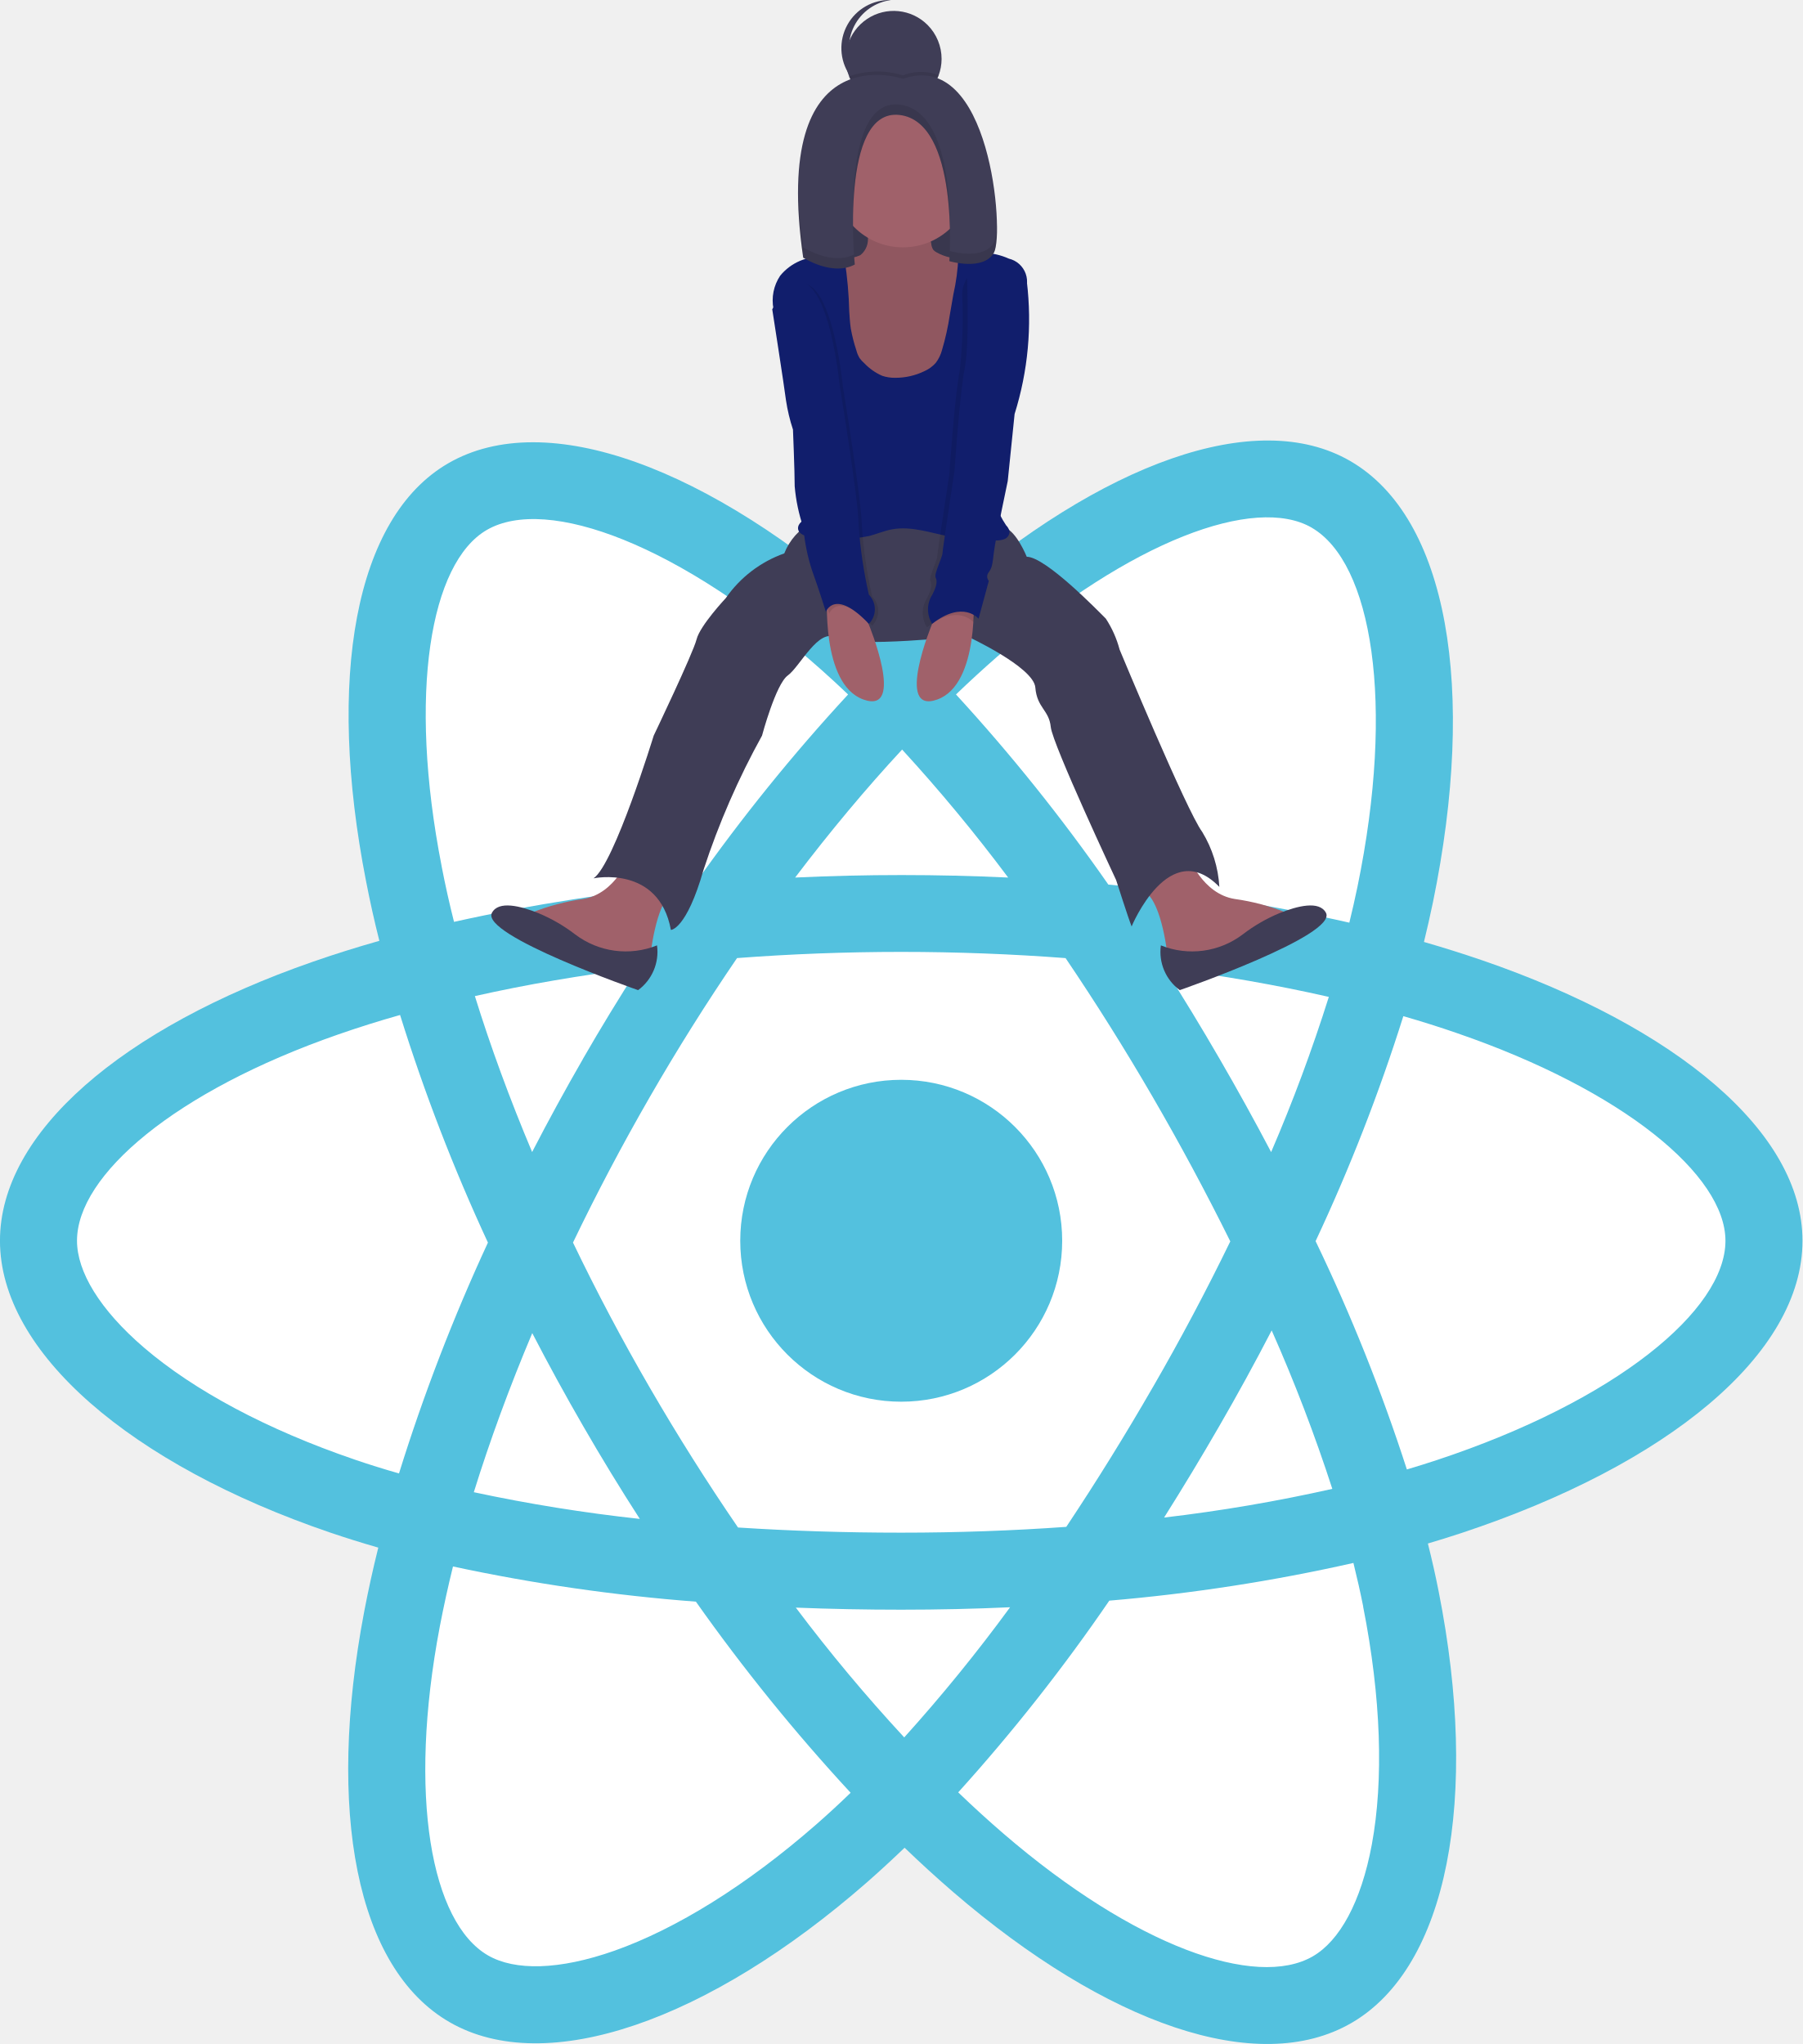
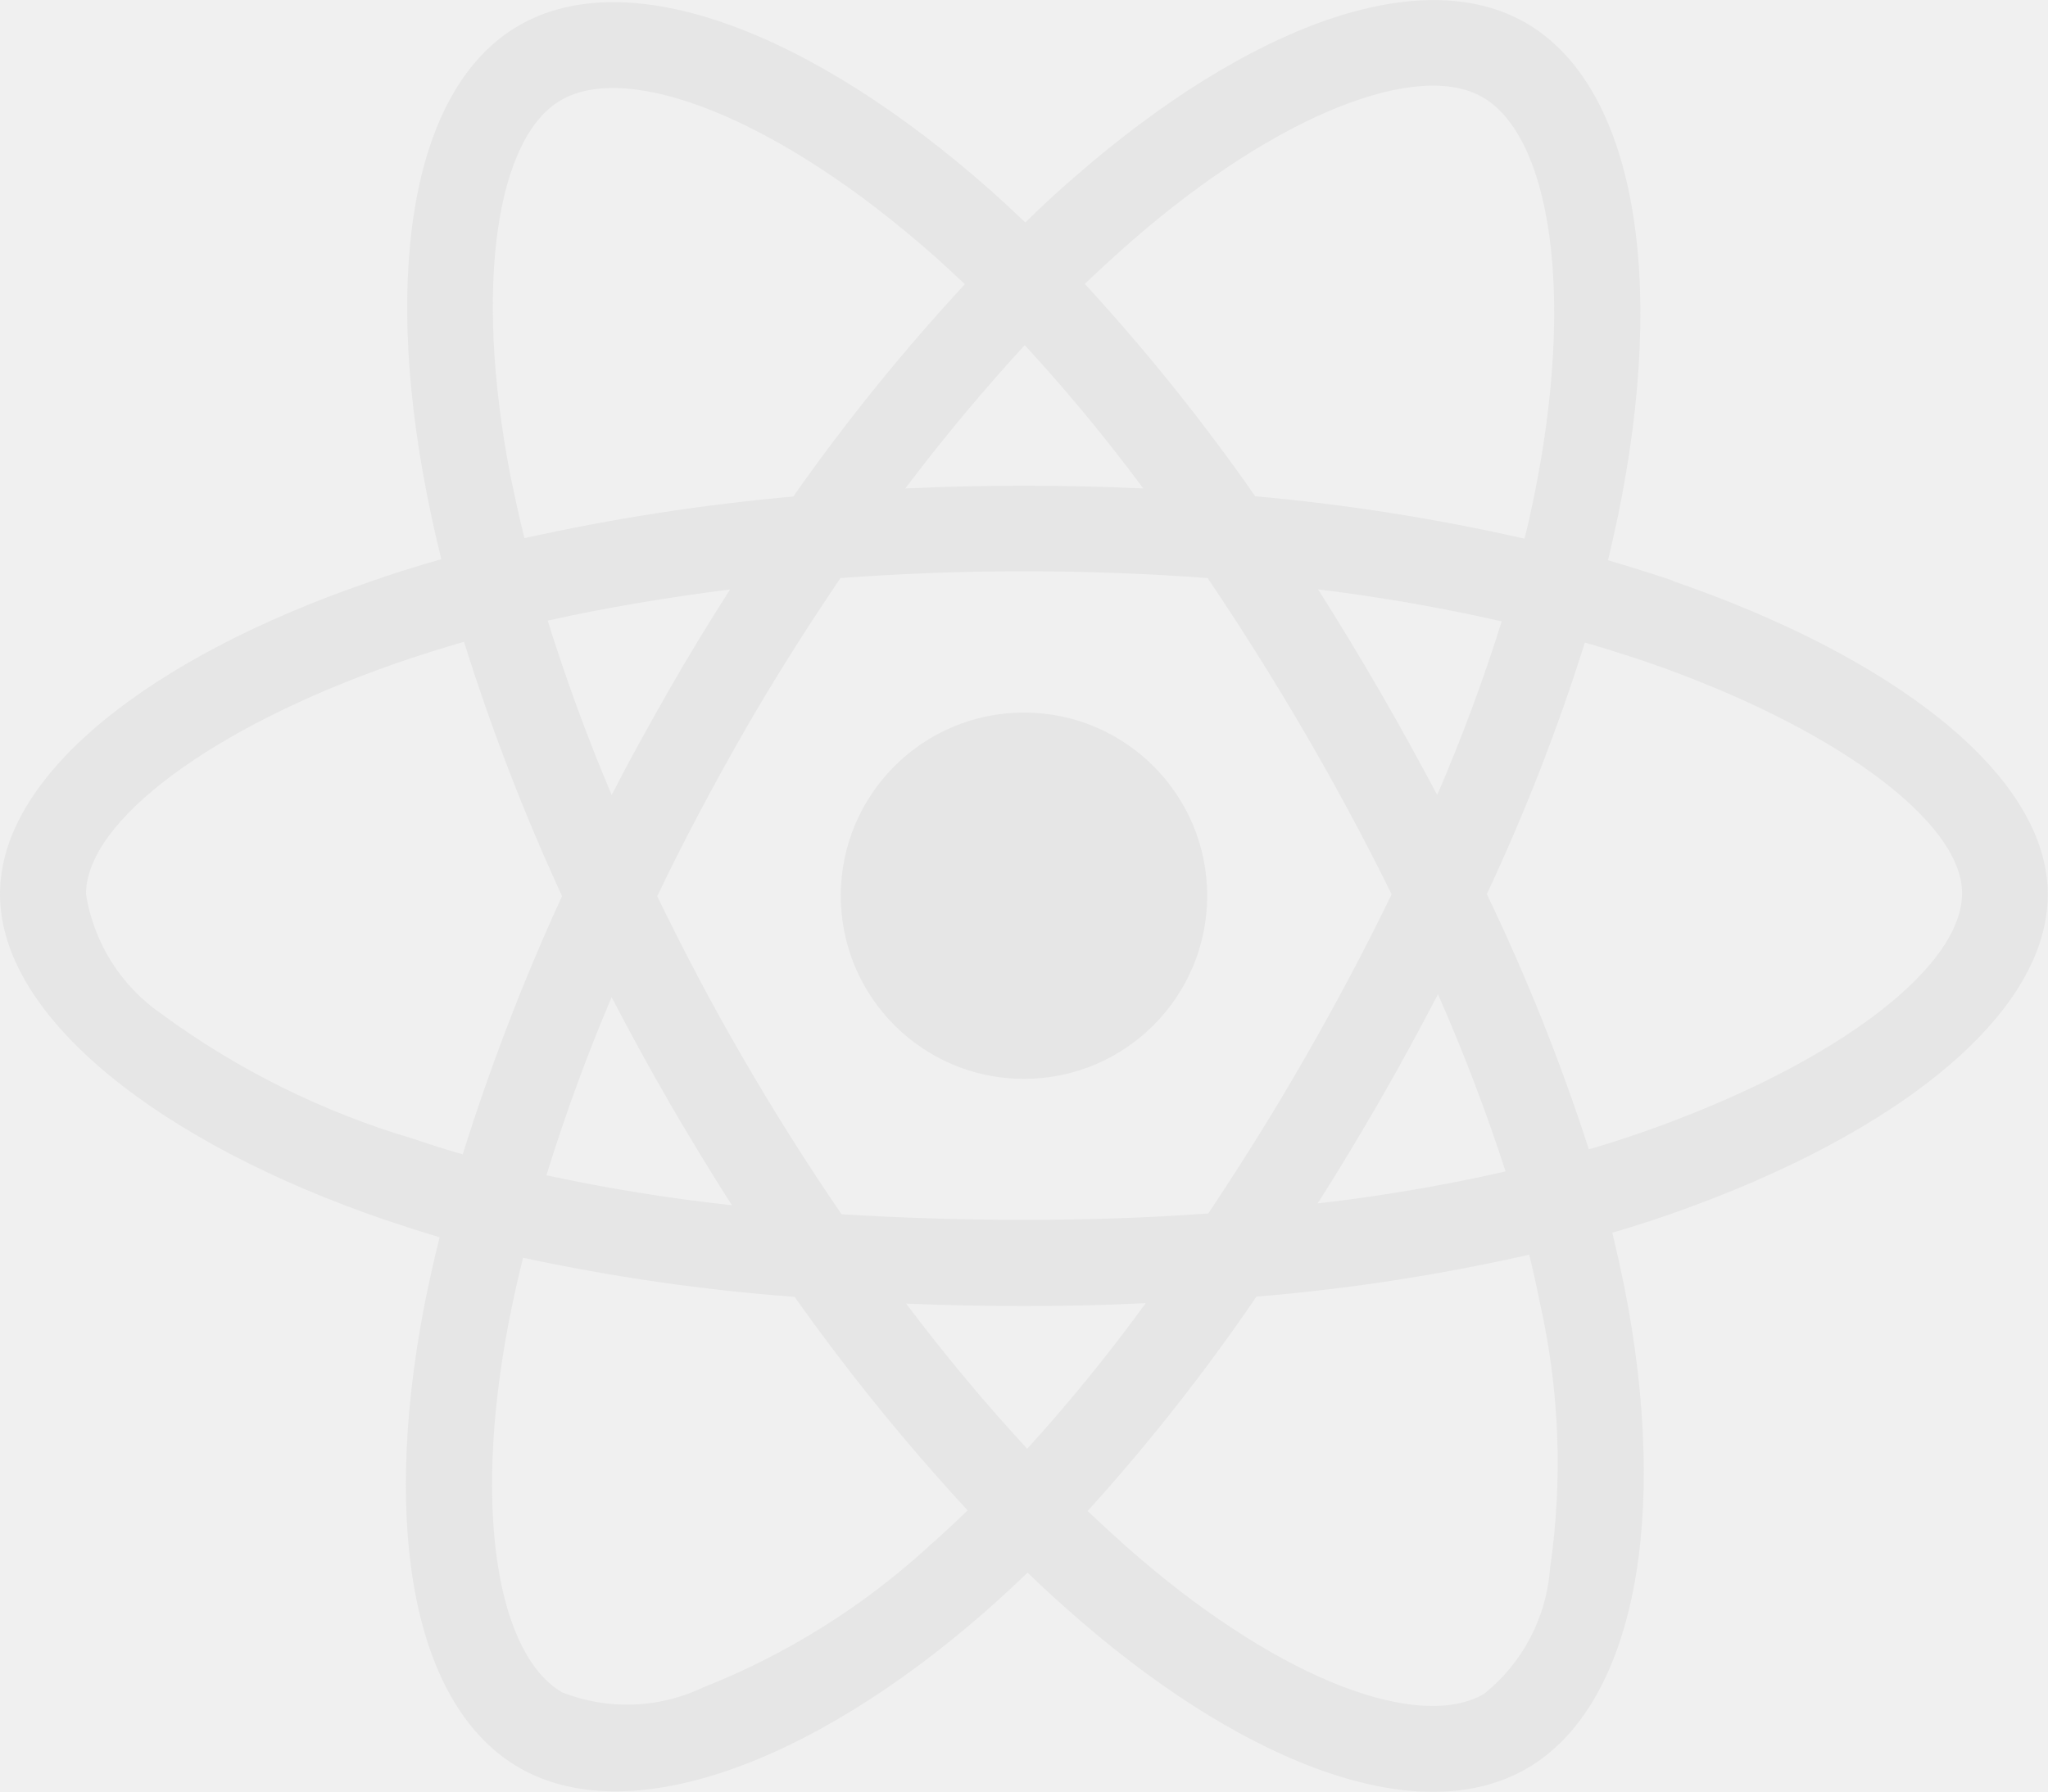
- <svg xmlns="http://www.w3.org/2000/svg" width="180.782" height="205.021" viewBox="0 0 180.782 205.021">
+ <svg xmlns="http://www.w3.org/2000/svg" width="71.019" height="62.144" viewBox="0 0 71.019 62.144">
  <defs>
-     <style>.a{fill:#53c1de;}.b{fill:#fff;}.c{fill:#3f3d56;}.d{opacity:0.1;}.e{fill:#a0616a;}.f{fill:#111e6c;}</style>
+     <style>.a{fill:#e6e6e6;}</style>
  </defs>
-   <g transform="translate(-234.61 -0.04)">
-     <path class="a" d="M429.241,288.481q-2.886-.989-5.818-1.833.483-1.975.9-3.971c4.4-21.383,1.524-38.609-8.311-44.279-9.431-5.44-24.853.233-40.433,13.785q-2.3,2.013-4.5,4.131-1.475-1.411-3-2.766c-16.322-14.495-32.672-20.6-42.51-14.914-9.422,5.454-12.217,21.648-8.247,41.914q.582,3.011,1.335,5.986c-2.313.657-4.549,1.358-6.69,2.106-19.137,6.658-31.36,17.13-31.36,27.977,0,11.2,13.122,22.439,33.056,29.251q2.426.823,4.887,1.53-.8,3.2-1.42,6.452c-3.781,19.914-.826,35.727,8.569,41.146,9.707,5.6,26-.157,41.855-14.021,1.254-1.1,2.51-2.26,3.781-3.476q2.379,2.295,4.884,4.456c15.365,13.221,30.543,18.561,39.927,13.125,9.7-5.611,12.846-22.6,8.756-43.263q-.465-2.368-1.085-4.832,1.719-.506,3.363-1.05c20.723-6.865,34.208-17.965,34.208-29.318,0-10.888-12.619-21.415-32.143-28.137Z" transform="translate(-46 -192.126)" />
-     <path class="b" d="M443.573,357.389c-.989.329-2,.643-3.037.951a180.821,180.821,0,0,0-9.154-22.9,181.24,181.24,0,0,0,8.8-22.567c1.847.535,3.645,1.1,5.373,1.7,16.729,5.757,26.933,14.271,26.933,20.833C472.487,342.382,461.466,351.461,443.573,357.389ZM436.15,372.1c1.809,9.137,2.065,17.4.873,23.853-1.076,5.8-3.24,9.672-5.917,11.222-5.7,3.3-17.881-.989-31.02-12.3q-2.26-1.946-4.547-4.145A181.582,181.582,0,0,0,410.692,371.5a180.407,180.407,0,0,0,24.484-3.781q.553,2.234.98,4.363Zm-75.083,34.511c-5.568,1.966-10,2.022-12.68.477-5.7-3.29-8.072-16-4.837-33.015q.582-3.016,1.318-6a182.03,182.03,0,0,0,24.362,3.528,187.647,187.647,0,0,0,15.519,19.169q-1.684,1.632-3.444,3.174C374.29,400.076,367.26,404.416,361.067,406.612Zm-26.075-49.267c-8.817-3.014-16.095-6.929-21.086-11.2-4.483-3.84-6.746-7.653-6.746-10.745,0-6.583,9.814-14.981,26.18-20.685q3.083-1.073,6.222-1.958a185.314,185.314,0,0,0,8.811,22.829,187.994,187.994,0,0,0-8.919,23.154Q337.2,358.1,334.992,357.345Zm8.741-59.5c-3.4-17.363-1.143-30.461,4.535-33.743,6.047-3.491,19.419,1.489,33.516,14.006.9.8,1.806,1.638,2.711,2.5a184.976,184.976,0,0,0-15.4,19.059,188.613,188.613,0,0,0-24.123,3.749q-.7-2.769-1.242-5.57ZM421.722,317.1q-2.65-4.578-5.495-9.041c5.768.73,11.292,1.7,16.482,2.883a164.5,164.5,0,0,1-5.786,15.565q-2.5-4.756-5.2-9.407Zm-31.811-30.97a165.6,165.6,0,0,1,10.638,12.84q-10.678-.5-21.365,0c3.511-4.631,7.109-8.936,10.728-12.837Zm-32,31.023q-2.662,4.616-5.105,9.349c-2.249-5.332-4.171-10.577-5.742-15.641,5.157-1.163,10.658-2.1,16.388-2.816q-2.886,4.491-5.547,9.108Zm5.7,46.149a164.232,164.232,0,0,1-16.653-2.679c1.6-5.152,3.563-10.51,5.861-15.958q2.452,4.738,5.122,9.355,2.717,4.709,5.664,9.282Zm26.511,21.912A165.847,165.847,0,0,1,379.253,372.2q5.192.207,10.577.207,5.527,0,10.911-.244a164.022,164.022,0,0,1-10.617,13.055Zm36.852-40.826a163.727,163.727,0,0,1,6.085,15.9,163.306,163.306,0,0,1-16.871,2.877q2.865-4.547,5.55-9.2Q424.474,349.235,426.981,344.389Zm-11.926,5.719q-4.107,7.133-8.671,13.992c-5.364.384-10.905.582-16.554.582s-11.1-.175-16.368-.518q-4.68-6.836-8.84-14.012t-7.711-14.568q3.569-7.426,7.688-14.573h0q4.113-7.144,8.764-13.962c5.378-.407,10.888-.62,16.461-.62s11.118.215,16.49.623q4.6,6.8,8.727,13.907t7.793,14.506q-3.622,7.453-7.77,14.632Zm15.932-86.236c6.053,3.491,8.407,17.569,4.6,36.032q-.375,1.8-.814,3.592a184.919,184.919,0,0,0-24.17-3.819,181.851,181.851,0,0,0-15.28-19.07q2.036-1.961,4.157-3.814C412.83,265.178,425.3,260.594,430.987,263.872Z" transform="translate(-64.827 -210.909)" />
-     <path class="a" d="M551.984,456.79a16.144,16.144,0,1,1-16.144,16.144,16.144,16.144,0,0,1,16.144-16.144" transform="translate(-226.988 -348.442)" />
-     <path class="c" d="M581.717,93.039a4.805,4.805,0,1,1-1.407-3.421A4.829,4.829,0,0,1,581.717,93.039Z" transform="translate(-252.672 -87.076)" />
-     <path class="c" d="M572.073,91.591a4.835,4.835,0,0,1,3.633-7.138,4.829,4.829,0,1,0,.41,9.62A4.829,4.829,0,0,1,572.073,91.591Z" transform="translate(-251.713 -84.41)" />
-     <rect class="c" width="12.936" height="20.179" transform="translate(318.181 12.688)" />
-     <rect class="d" width="12.936" height="20.179" transform="translate(318.181 12.688)" />
-     <path class="e" d="M473.7,379.61s-1.382,3.8-4.654,4.314a22.085,22.085,0,0,0-5.175,1.379l7.761,5,4.139-.518s.518-5.346,2.243-6.554S473.7,379.61,473.7,379.61Z" transform="translate(-175.952 -293.713)" />
-     <path class="e" d="M679.068,379.61s1.382,3.8,4.654,4.314A22.085,22.085,0,0,1,688.9,385.3l-7.761,5L677,389.785s-.518-5.346-2.243-6.554S679.068,379.61,679.068,379.61Z" transform="translate(-325.274 -293.713)" />
-     <path class="c" d="M507.139,264.59a6.024,6.024,0,0,0-2.758,3.107,12.046,12.046,0,0,0-5.864,4.483s-2.589,2.761-2.932,4.139-4.3,9.657-4.3,9.657-3.968,12.936-6.036,14.314c0,0,6.554-1.379,7.761,5.175,0,0,1.55,0,3.275-6.036a77.892,77.892,0,0,1,5.864-13.453s1.379-5.172,2.586-6.036,3.1-4.829,4.829-3.781,13.107-.175,13.107-.175,6.719,3.1,6.888,5.163,1.379,2.243,1.55,3.968,6.554,15.347,6.554,15.347,1.207,3.782,1.553,4.654c0,0,3.782-9.14,8.8-3.965a11.87,11.87,0,0,0-1.725-5.527c-1.55-2.077-8.279-18.279-8.279-18.279a10.609,10.609,0,0,0-1.379-3.1c-.689-.689-6.039-6.21-7.935-6.21,0,0-1.033-2.586-2.24-2.932Z" transform="translate(-191.113 -212.15)" />
-     <path class="c" d="M466.624,400.67a8.4,8.4,0,0,1-8.209-1.1,16.393,16.393,0,0,0-3.662-2.123c-1.83-.739-4.017-1.286-4.683-.049-1.207,2.243,14.658,7.761,14.658,7.761A4.763,4.763,0,0,0,466.624,400.67Z" transform="translate(-166.12 -305.805)" />
-     <path class="c" d="M680.835,400.67a8.4,8.4,0,0,0,8.209-1.1,16.4,16.4,0,0,1,3.662-2.123c1.83-.739,4.017-1.286,4.683-.049,1.207,2.243-14.658,7.761-14.658,7.761A4.763,4.763,0,0,1,680.835,400.67Z" transform="translate(-329.798 -305.805)" />
-     <path class="e" d="M568.084,162.521a2.026,2.026,0,0,1-.774,1.565,4.2,4.2,0,0,1-1.431.34A3.333,3.333,0,0,0,563.6,166.4a5.094,5.094,0,0,0-.218,3.069,11.429,11.429,0,0,0,.442,1.472,13.785,13.785,0,0,0,2.062,4.04,17.161,17.161,0,0,0,2.705,2.551,6.24,6.24,0,0,0,2,1.245,6.328,6.328,0,0,0,1.571.209,3.516,3.516,0,0,0,1.92-.276c.873-.5,1.132-1.614,1.606-2.507.4-.756,1-1.4,1.376-2.17a8.579,8.579,0,0,0,.582-1.9l.806-3.578c.291-1.3.559-2.766-.172-3.88a.663.663,0,0,0-.215-.224.812.812,0,0,0-.442-.044,4.782,4.782,0,0,1-2.662-.608,1.145,1.145,0,0,1-.335-.262,1.373,1.373,0,0,1-.2-.617,6.456,6.456,0,0,0-.372-1.294.873.873,0,0,0-.253-.39.916.916,0,0,0-.41-.137,33.3,33.3,0,0,0-3.761-.393c-.413-.02-1.036-.186-1.321.18S568.119,162.085,568.084,162.521Z" transform="translate(-246.421 -138.445)" />
-     <path class="d" d="M568.084,162.521a2.026,2.026,0,0,1-.774,1.565,4.2,4.2,0,0,1-1.431.34A3.333,3.333,0,0,0,563.6,166.4a5.094,5.094,0,0,0-.218,3.069,11.429,11.429,0,0,0,.442,1.472,13.785,13.785,0,0,0,2.062,4.04,17.161,17.161,0,0,0,2.705,2.551,6.24,6.24,0,0,0,2,1.245,6.328,6.328,0,0,0,1.571.209,3.516,3.516,0,0,0,1.92-.276c.873-.5,1.132-1.614,1.606-2.507.4-.756,1-1.4,1.376-2.17a8.579,8.579,0,0,0,.582-1.9l.806-3.578c.291-1.3.559-2.766-.172-3.88a.663.663,0,0,0-.215-.224.812.812,0,0,0-.442-.044,4.782,4.782,0,0,1-2.662-.608,1.145,1.145,0,0,1-.335-.262,1.373,1.373,0,0,1-.2-.617,6.456,6.456,0,0,0-.372-1.294.873.873,0,0,0-.253-.39.916.916,0,0,0-.41-.137,33.3,33.3,0,0,0-3.761-.393c-.413-.02-1.036-.186-1.321.18S568.119,162.085,568.084,162.521Z" transform="translate(-246.421 -138.445)" />
-     <path class="f" d="M554.23,172.347a7.834,7.834,0,0,0-2.074-.326,5.19,5.19,0,0,0-4.4,1.891,4.462,4.462,0,0,0-.666,3.336,6.857,6.857,0,0,0,1.513,3.1,9.309,9.309,0,0,1,1.164,1.524,8.424,8.424,0,0,1,.6,2.909c.291,2.362,1.3,4.581,1.7,6.929s.055,5.067-1.8,6.559c-.311.25-.689.515-.716.913-.041.637.788.908,1.425.969a16.282,16.282,0,0,0,5.71-.134c.765-.2,1.5-.521,2.283-.666,1.978-.369,3.968.39,5.949.753a26.362,26.362,0,0,0,4.337.352,2.31,2.31,0,0,0,1-.131.8.8,0,0,0,.506-.8,1.385,1.385,0,0,0-.343-.582,9.473,9.473,0,0,1-1.58-4.448l-.916-5.268c-.492-2.816-.948-5.876.384-8.4.957-1.818,2.723-3.1,3.732-4.887a2.372,2.372,0,0,0-1.344-3.744,6.751,6.751,0,0,0-5.067-.186,20.659,20.659,0,0,1-.5,3.781l-.352,2.036a25.831,25.831,0,0,1-.788,3.549,3.739,3.739,0,0,1-.631,1.286,3.325,3.325,0,0,1-1.114.812,6.64,6.64,0,0,1-2.95.675,3.938,3.938,0,0,1-1.3-.2,5.526,5.526,0,0,1-1.795-1.262,2.94,2.94,0,0,1-.474-.515,2.886,2.886,0,0,1-.323-.777,16.115,16.115,0,0,1-.556-2.176c-.087-.564-.116-1.137-.157-1.707A39.73,39.73,0,0,0,554.23,172.347Z" transform="translate(-234.903 -146.214)" />
-     <path class="e" d="M565.741,288.9s-.689,9.143,3.622,10.693.518-7.589.518-7.589l-1.382-2.758Z" transform="translate(-248.162 -229.389)" />
-     <path class="e" d="M602.38,288.9s.689,9.143-3.622,10.693S598.24,292,598.24,292l1.382-2.758Z" transform="translate(-270.143 -229.389)" />
-     <path class="d" d="M549.429,182.712l-1.379,2.243s1.207,7.761,1.379,9.14a18.093,18.093,0,0,0,.692,2.932s.172,4.139.172,5.693a17.334,17.334,0,0,0,.873,4.139,18.854,18.854,0,0,0,.873,4.311c.689,1.9,1.379,4.139,1.379,4.139s.873-2.414,4.311,1.207a2.089,2.089,0,0,0,0-2.932,45.744,45.744,0,0,1-1.033-7.071c0-2.417-1.9-13.962-1.9-13.962S553.562,179.425,549.429,182.712Z" transform="translate(-235.646 -153.715)" />
-     <path class="f" d="M548.249,182.088l-1.379,2.243s1.207,7.761,1.379,9.14a17.99,17.99,0,0,0,.7,2.932s.172,4.139.172,5.69a17.371,17.371,0,0,0,.873,4.139,18.771,18.771,0,0,0,.873,4.311c.689,1.9,1.382,4.139,1.382,4.139s.873-2.414,4.311,1.207a2.089,2.089,0,0,0,0-2.929,45.623,45.623,0,0,1-1.036-7.071c0-2.417-1.9-13.962-1.9-13.962S552.388,178.809,548.249,182.088Z" transform="translate(-234.809 -153.273)" />
-     <path class="d" d="M607.745,176.827l.873,1.027a31.722,31.722,0,0,1-1.228,13.288l-.689,6.725s-1.207,5.693-1.379,7.071-.172,1.55-.518,2.068a.666.666,0,0,0,0,.873l-1.036,3.782s-1.55-1.9-4.654.518a2.736,2.736,0,0,1-.175-2.586c.7-1.207.689-1.725.518-2.071s.689-2.068.689-2.414,1.216-8.273,1.216-8.273.518-7.761,1.036-10.347a48.018,48.018,0,0,0,.256-7.633,2.924,2.924,0,0,1,4.945-2.182A1.919,1.919,0,0,1,607.745,176.827Z" transform="translate(-271.541 -149.22)" />
-     <path class="f" d="M609.542,174.7l.873,1.027a31.722,31.722,0,0,1-1.227,13.288l-.689,6.725s-1.207,5.693-1.379,7.071-.175,1.553-.518,2.071a.663.663,0,0,0,0,.873l-1.03,3.793s-1.55-1.9-4.654.515a2.731,2.731,0,0,1-.172-2.586c.7-1.207.69-1.725.518-2.068s.689-2.071.689-2.414,1.207-8.279,1.207-8.279.518-7.761,1.036-10.35.172-10.347.172-10.347A3.983,3.983,0,0,1,609.542,174.7Z" transform="translate(-272.82 -147.449)" />
-     <circle class="e" cx="6.9" cy="6.9" r="6.9" transform="translate(318.266 11.05)" />
-     <path class="d" d="M582.244,109.466a4.829,4.829,0,0,1-9.044.128,8.544,8.544,0,0,1,5.445-.119A4.877,4.877,0,0,1,582.244,109.466Z" transform="translate(-253.48 -101.875)" />
-     <path class="c" d="M566.272,110.664s-13.279-4.654-10,17.936c0,0,2.932,1.9,5.172.689,0,0-1.55-15.693,4.485-15s5,14.661,5,14.661,3.45,1.033,4.485-.873S575.068,107.572,566.272,110.664Z" transform="translate(-241.106 -102.718)" />
-     <path class="d" d="M579.385,120.467c-4.142-.471-4.712,6.769-4.654,11.359.049-4.564.817-10.763,4.654-10.323,4.308.492,5.015,7.755,5.064,11.868C584.5,129.595,584.086,121,579.385,120.467Z" transform="translate(-254.563 -109.935)" />
-     <path class="d" d="M556.283,155.172a46.362,46.362,0,0,1-.515-5.972,44.246,44.246,0,0,0,.515,7.007s2.932,1.9,5.172.689c0,0-.035-.372-.076-1C559.148,157.025,556.283,155.172,556.283,155.172Z" transform="translate(-241.118 -130.325)" />
-     <path class="d" d="M612.415,163.263c-.966,1.769-4.023.992-4.436.873-.02.64-.049,1.024-.049,1.024s3.45,1.033,4.485-.873a7.964,7.964,0,0,0,.291-2.967A5.406,5.406,0,0,1,612.415,163.263Z" transform="translate(-278.108 -138.92)" />
-   </g>
+   <path class="a" d="M58.008,52.151q-1.124-.375-2.247-.707c.125-.513.236-1.026.347-1.54,1.706-8.267.583-14.911-3.2-17.1-3.648-2.094-9.6.083-15.619,5.326-.6.513-1.179,1.054-1.734,1.6-.375-.361-.763-.721-1.151-1.068-6.311-5.6-12.636-7.962-16.423-5.756-3.634,2.108-4.716,8.364-3.19,16.187.153.777.319,1.54.513,2.316-.888.25-1.762.527-2.58.818C5.313,54.786,0,58.837,0,63.026c0,4.328,5.659,8.669,13.358,11.3.624.208,1.248.416,1.886.6-.208.832-.388,1.651-.555,2.5-1.456,7.7-.319,13.8,3.315,15.9,3.745,2.164,10.042-.055,16.173-5.423.485-.43.971-.874,1.456-1.345.61.6,1.248,1.165,1.886,1.72,5.937,5.1,11.8,7.171,15.424,5.077,3.745-2.164,4.966-8.725,3.384-16.714q-.187-.915-.416-1.873c.444-.125.874-.264,1.3-.4,8-2.649,13.8-6.935,13.8-11.332,0-4.2-5.465-8.281-13.011-10.875ZM39.241,40.375c5.16-4.494,9.973-6.256,12.165-4.993,2.344,1.345,3.246,6.783,1.775,13.926-.1.472-.194.929-.319,1.387a71.01,71.01,0,0,0-9.335-1.47,70.081,70.081,0,0,0-5.909-7.365C38.159,41.346,38.686,40.86,39.241,40.375ZM23.192,70.225c.707,1.207,1.429,2.414,2.192,3.593a62.81,62.81,0,0,1-6.436-1.04A64.8,64.8,0,0,1,21.209,66.6c.638,1.221,1.29,2.427,1.984,3.62Zm-4.2-16.686c2-.444,4.12-.8,6.325-1.082-.735,1.151-1.456,2.33-2.136,3.523s-1.345,2.386-1.97,3.606c-.874-2.067-1.609-4.092-2.219-6.048Zm3.8,9.557c.915-1.914,1.914-3.787,2.968-5.632s2.192-3.634,3.384-5.4c2.081-.153,4.2-.236,6.367-.236s4.3.083,6.367.236q1.769,2.622,3.371,5.368t3.01,5.6q-1.394,2.871-3,5.659c-1.054,1.845-2.178,3.634-3.357,5.41-2.067.153-4.217.222-6.394.222s-4.286-.069-6.325-.194q-1.81-2.642-3.412-5.41C24.7,66.882,23.719,65.009,22.79,63.1ZM47.84,70.2c.707-1.221,1.373-2.455,2.025-3.7a64.385,64.385,0,0,1,2.344,6.145,60.926,60.926,0,0,1-6.519,1.11c.749-1.165,1.456-2.358,2.15-3.551Zm2-10.611c-.652-1.221-1.318-2.441-2.011-3.634s-1.387-2.344-2.122-3.5a63.829,63.829,0,0,1,6.367,1.11A61.386,61.386,0,0,1,49.838,59.586Zm-14.3-15.6a60.91,60.91,0,0,1,4.106,4.966c-2.746-.125-5.507-.125-8.253,0C32.749,47.158,34.15,45.493,35.537,43.981Zm-16.09-8.5c2.33-1.359,7.5.583,12.955,5.41.347.305.694.638,1.054.971a70.47,70.47,0,0,0-5.951,7.365,73.118,73.118,0,0,0-9.321,1.443c-.18-.707-.333-1.429-.485-2.15-1.3-6.713-.444-11.776,1.748-13.038Zm-3.4,36.563c-.583-.166-1.151-.347-1.72-.541A28.29,28.29,0,0,1,5.59,67.173a6.224,6.224,0,0,1-2.608-4.147c0-2.538,4.383-5.784,10.708-7.99.791-.277,1.6-.527,2.4-.763a73.756,73.756,0,0,0,3.4,8.822A75.82,75.82,0,0,0,16.049,72.042ZM32.222,85.635a25.388,25.388,0,0,1-7.823,4.9,6.139,6.139,0,0,1-4.9.18c-2.205-1.276-3.121-6.172-1.873-12.761.153-.777.319-1.554.513-2.316a69.393,69.393,0,0,0,9.418,1.359A73.2,73.2,0,0,0,33.554,84.4c-.444.43-.888.846-1.332,1.234Zm3.4-3.371c-1.415-1.526-2.83-3.218-4.2-5.035,1.332.055,2.7.083,4.092.083,1.429,0,2.83-.028,4.217-.1A59.819,59.819,0,0,1,35.62,82.264Zm18.129,4.161a6.165,6.165,0,0,1-2.289,4.342c-2.205,1.276-6.908-.388-11.984-4.744-.583-.5-1.165-1.04-1.762-1.6a68.617,68.617,0,0,0,5.853-7.435,68.379,68.379,0,0,0,9.46-1.456c.139.569.264,1.137.375,1.692A25.285,25.285,0,0,1,53.749,86.426Zm2.524-14.911c-.388.125-.777.25-1.179.361a70.464,70.464,0,0,0-3.537-8.85,70.111,70.111,0,0,0,3.4-8.725c.721.208,1.415.43,2.081.652,6.464,2.219,11,5.521,11,8.045C68.036,65.717,63.2,69.226,56.274,71.515ZM35.509,69.434a6.353,6.353,0,1,0-6.353-6.353,6.352,6.352,0,0,0,6.353,6.353Z" transform="translate(0 -32.013)" />
</svg>
